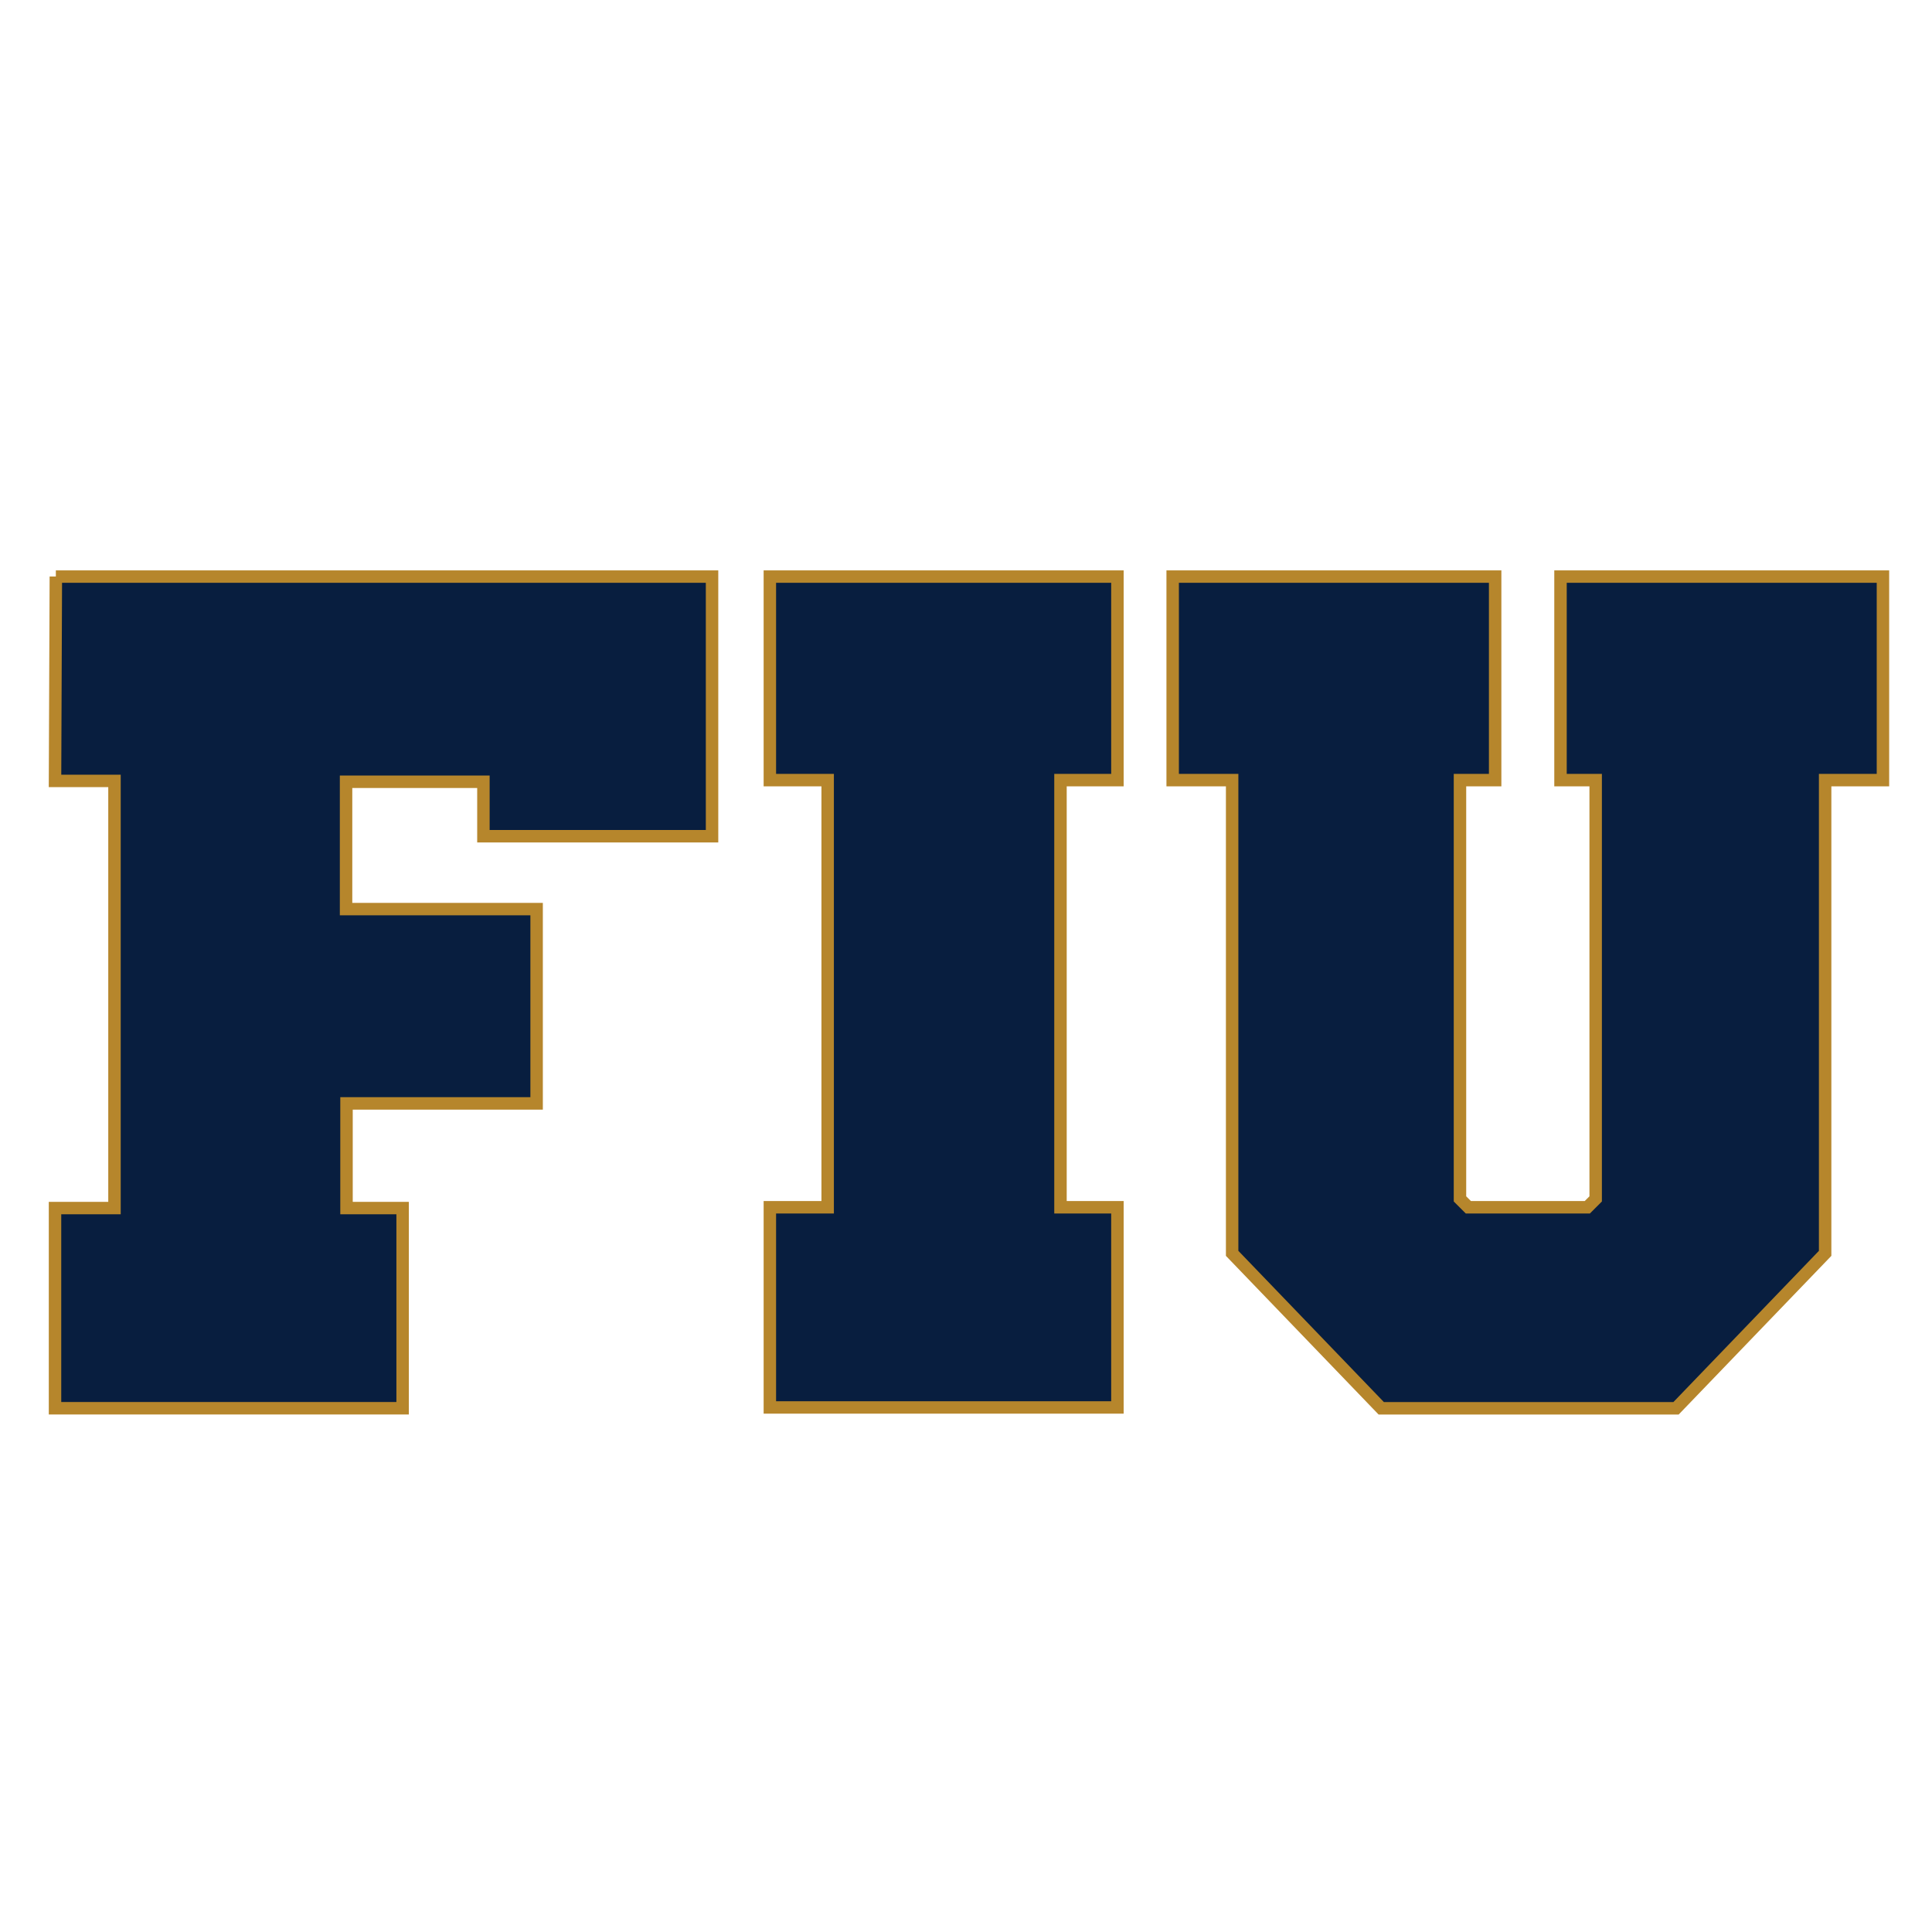
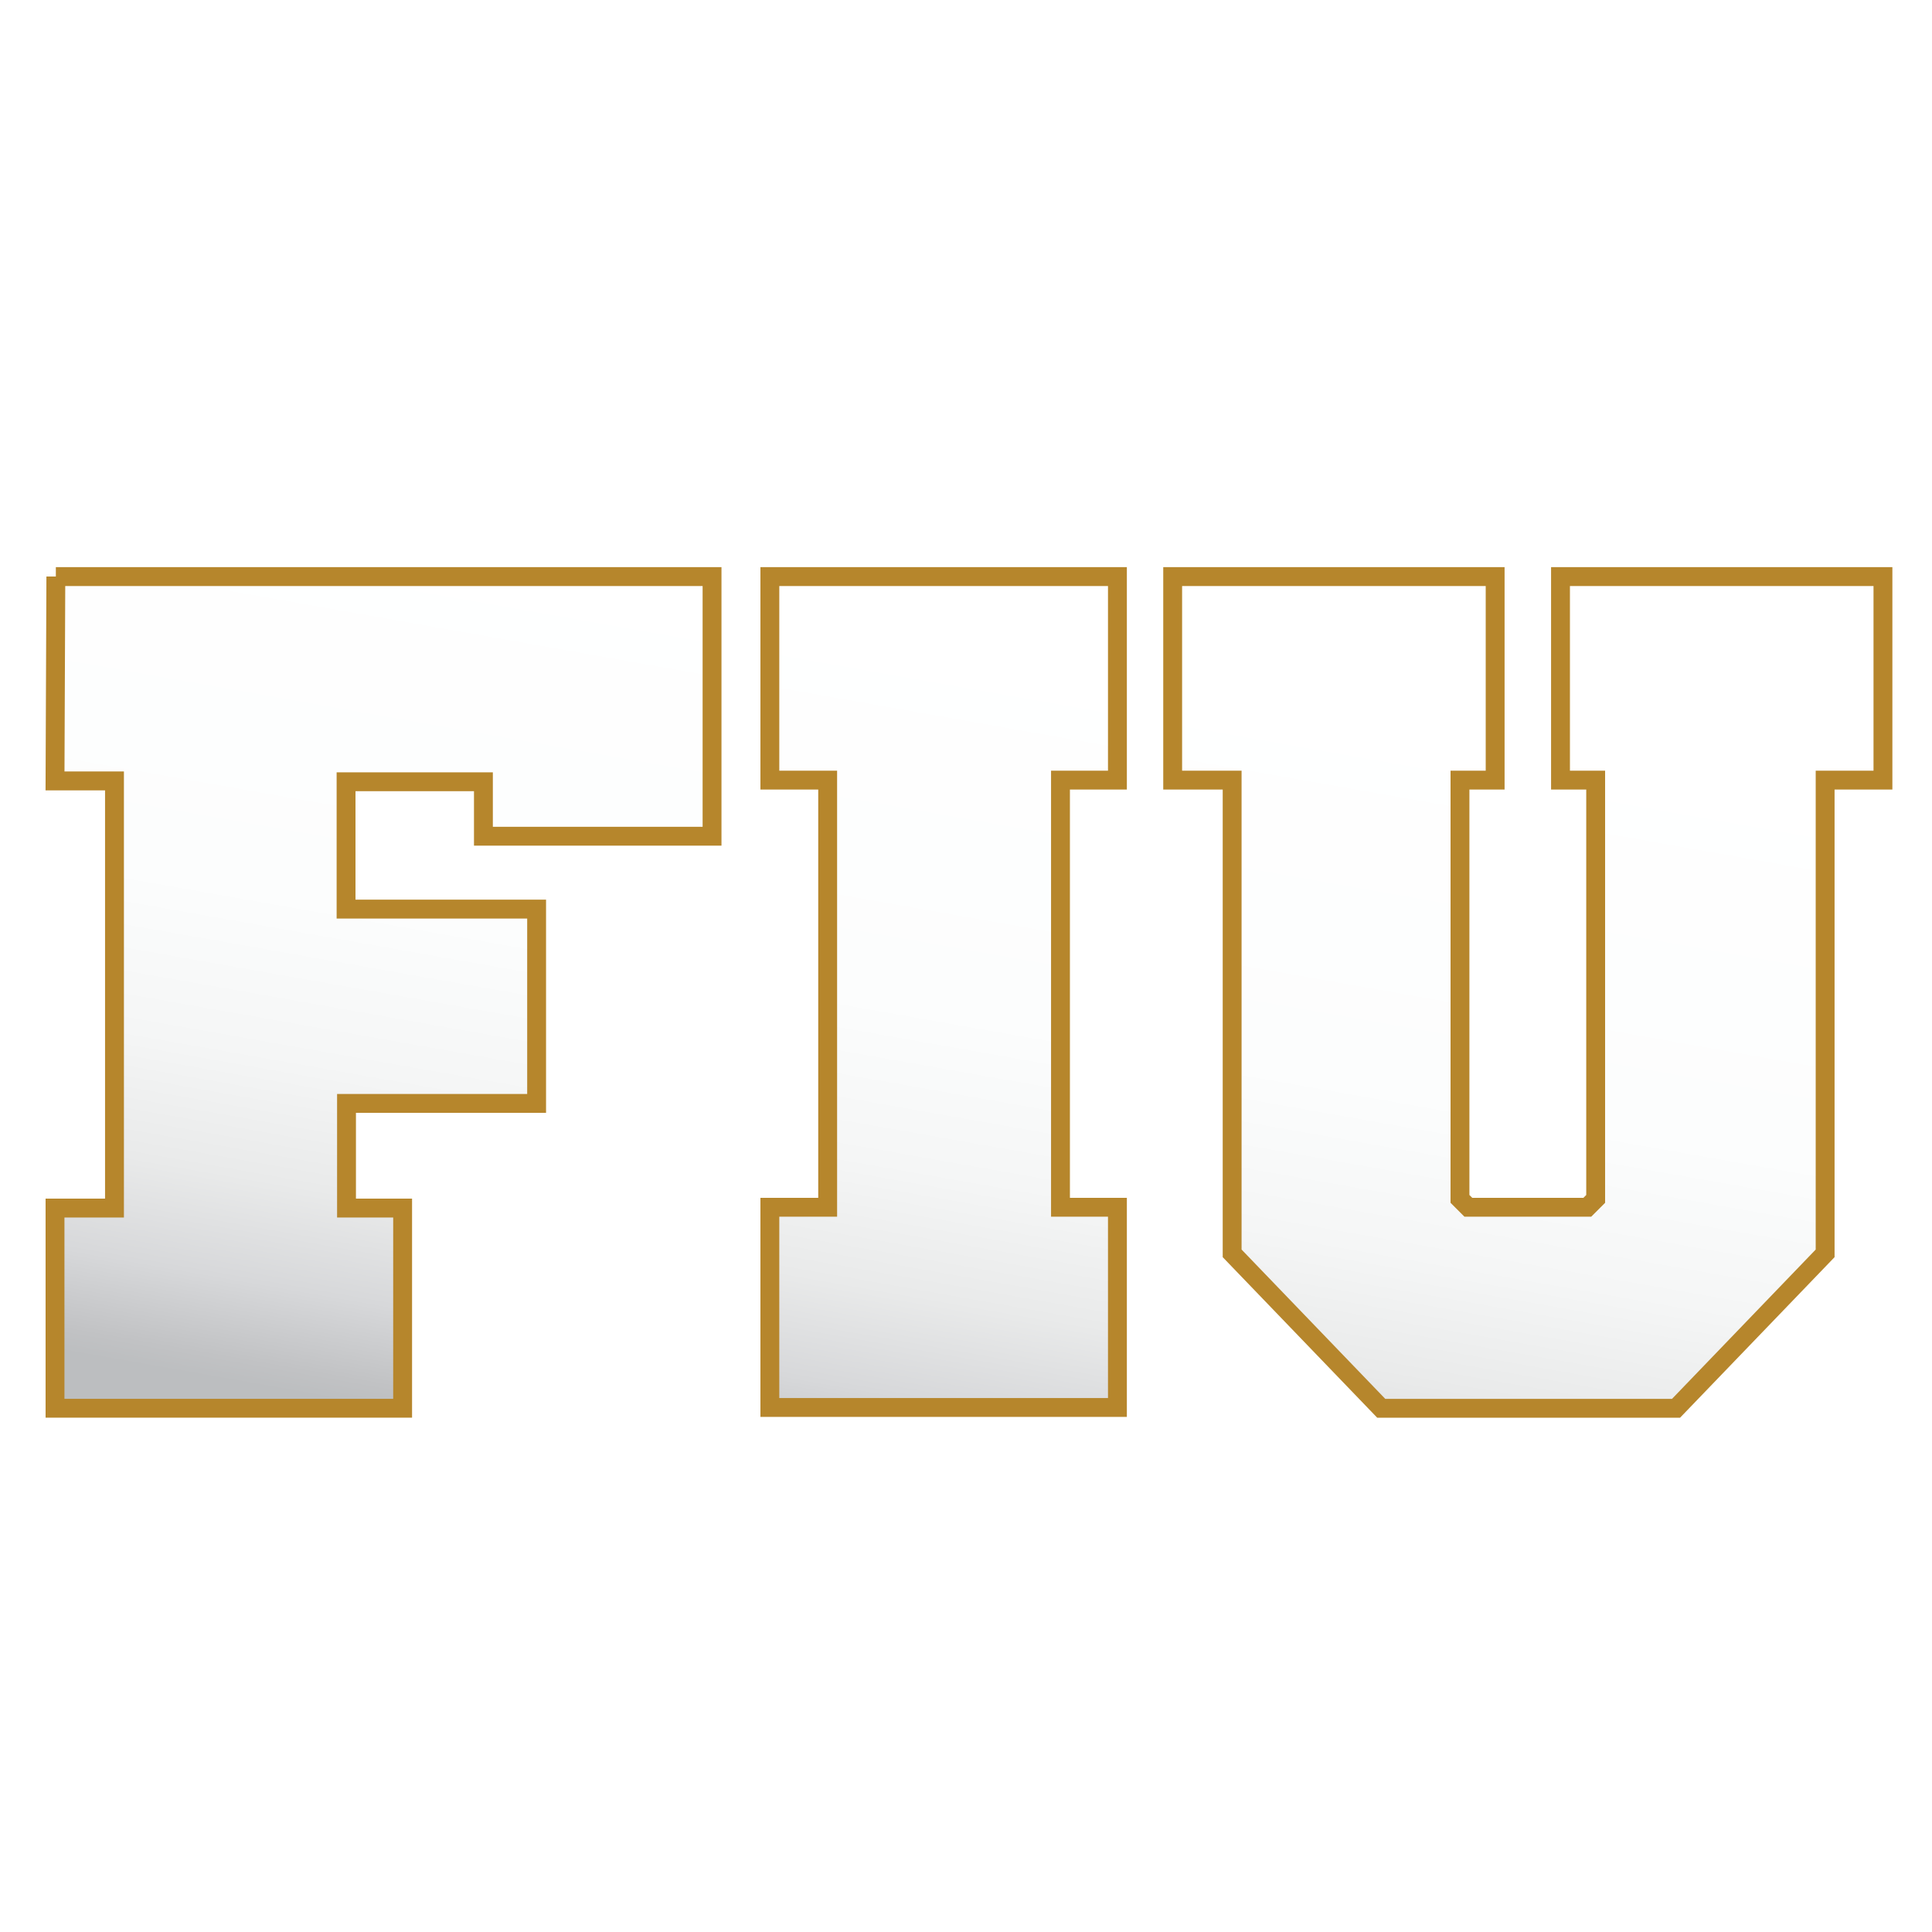
<svg xmlns="http://www.w3.org/2000/svg" id="Layer_2" version="1.1" viewBox="0 0 512 512">
  <defs>
    <style>
      .st0 {
-         fill: #081e3f;
+         fill: url(#linear-gradient);
        stroke: #b6862c;
-         stroke-width: 3.3px;
+         stroke-width: 5px;
      }
    </style>
+     <linearGradient id="linear-gradient" x1="272.11" y1="401.21" x2="219.81" y2="104.61" gradientTransform="translate(0 514) scale(1 -1)" gradientUnits="userSpaceOnUse">
+       <stop offset=".18" stop-color="#fff" />
+       <stop offset=".52" stop-color="#fcfdfd" />
+       <stop offset=".66" stop-color="#f5f6f6" />
+       <stop offset=".77" stop-color="#e9eaea" />
+       <stop offset=".86" stop-color="#d7d8da" />
+       <stop offset=".93" stop-color="#c1c2c4" />
+       <stop offset=".95" stop-color="#bcbec0" />
+     </linearGradient>
  </defs>
-   <path class="st0" d="M14.8,152.8h173.9v68.81h-60.59v-14.43h-36.4v33.74h50.5v51.49h-50.38v27.74h14.87v53.05H14.58v-53.05h15.76v-113.2h-15.76l.22-54.16ZM204.02,152.8h92.11v53.94h-15.09v113.2h15.09v53.05h-92.11v-53.05h15.32v-113.2h-15.32v-53.94ZM310.78,152.8h85.45v53.94h-9.32v110.98l2.22,2.22h31.52l2.22-2.22v-110.98h-9.32v-53.94h85.45v53.94h-15.32v125.41l-39.51,41.06h-78.13l-39.51-41.06v-125.41h-15.76v-53.94Z" />
+   <path class="st0" d="M14.8,152.8h173.9v68.81h-60.59v-14.43h-36.4v33.74h50.5v51.49h-50.38v27.74h14.87v53.05H14.58v-53.05h15.76v-113.2h-15.76l.22-54.16h0ZM204.02,152.8h92.11v53.94h-15.09v113.2h15.09v53.05h-92.11v-53.05h15.32v-113.2h-15.32v-53.94h0ZM310.78,152.8h85.45v53.94h-9.32v110.98l2.22,2.22h31.52l2.22-2.22v-110.98h-9.32v-53.94h85.45v53.94h-15.32v125.41l-39.51,41.06h-78.13l-39.51-41.06v-125.41h-15.76v-53.94h.01Z" />
</svg>
